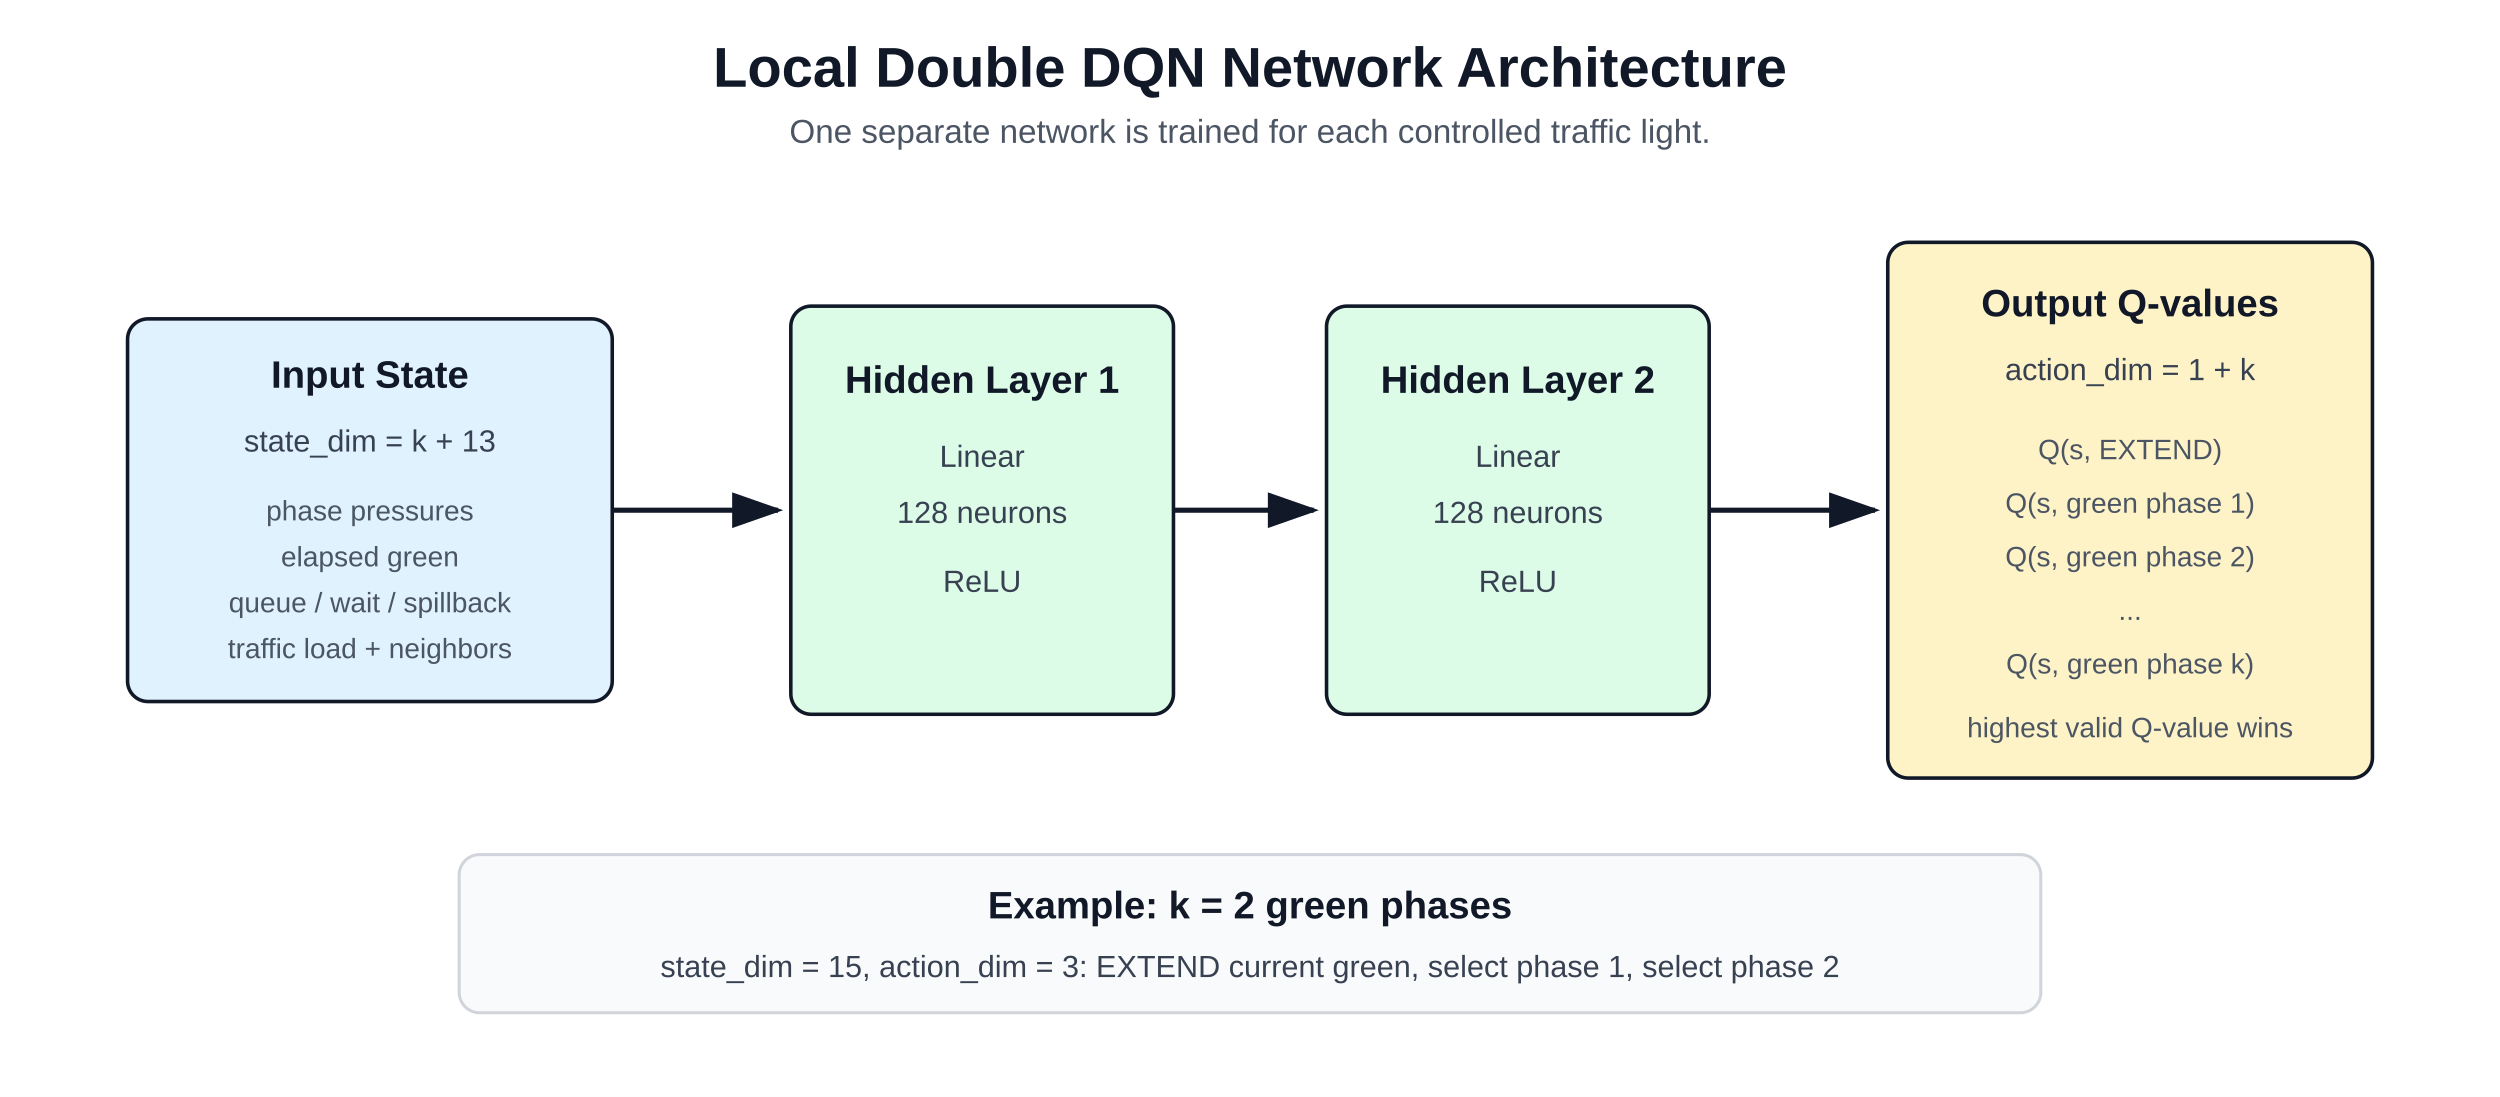
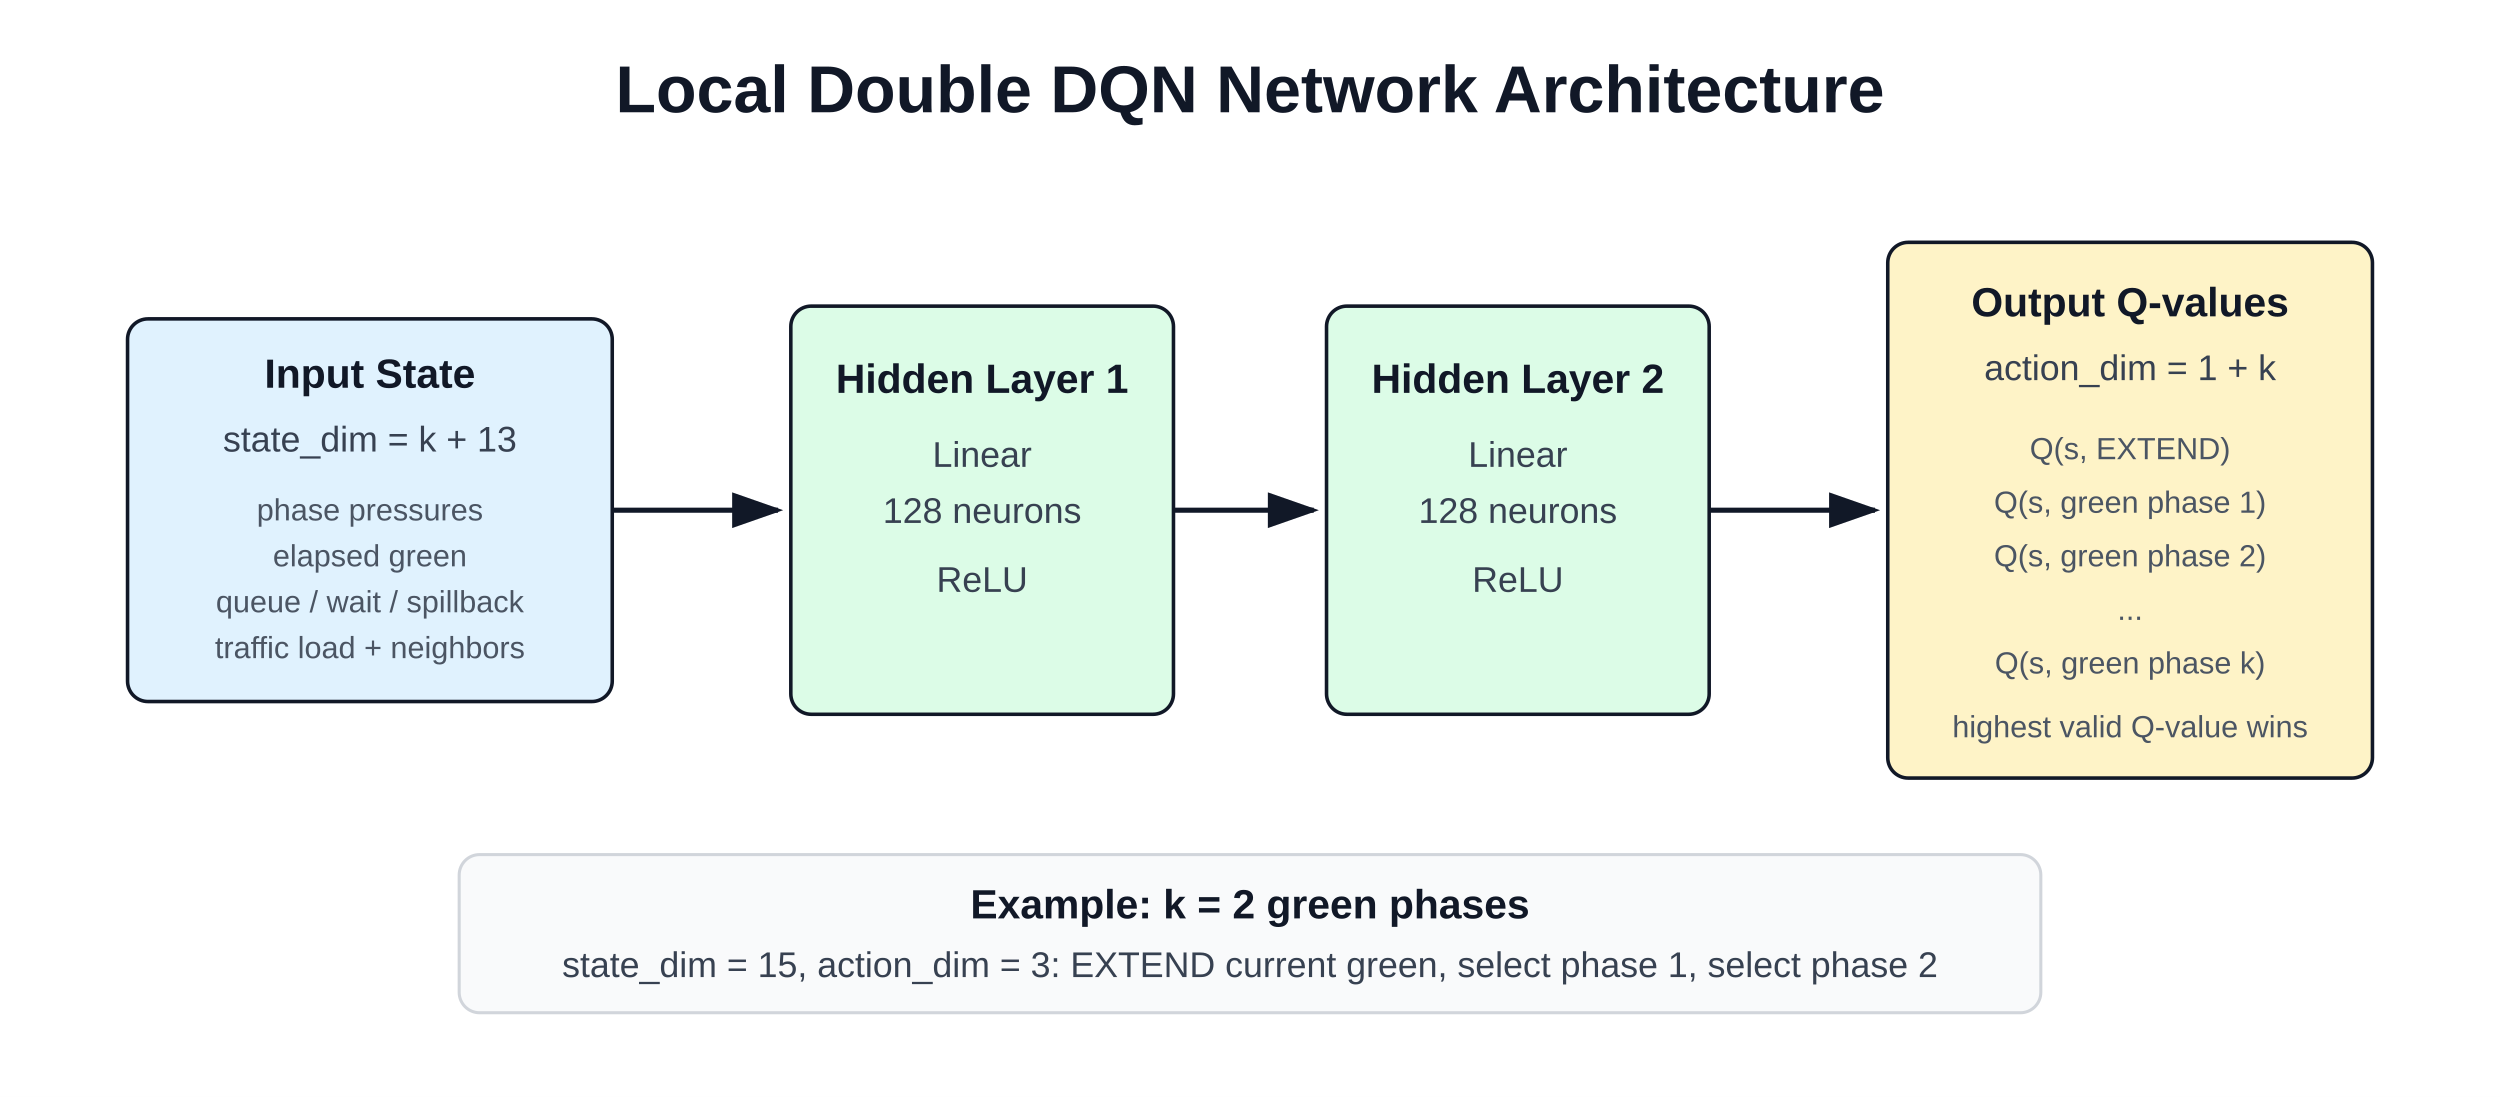
<svg xmlns="http://www.w3.org/2000/svg" width="980" height="430" viewBox="0 0 980 430">
  <rect width="100%" height="100%" fill="#ffffff" />
  <style>
-     .title { font: 700 22px Arial, sans-serif; fill: #111827; }
-     .subtitle { font: 400 13px Arial, sans-serif; fill: #4b5563; }
-     .label { font: 700 15px Arial, sans-serif; fill: #111827; }
-     .small { font: 400 12px Arial, sans-serif; fill: #374151; }
-     .tiny { font: 400 11px Arial, sans-serif; fill: #4b5563; }
+     .title { font: 700 26px Arial, sans-serif; fill: #111827; }
+     .label { font: 700 16px Arial, sans-serif; fill: #111827; }
+     .small { font: 400 14px Arial, sans-serif; fill: #374151; }
+     .tiny { font: 400 12px Arial, sans-serif; fill: #4b5563; }
    .box { stroke: #111827; stroke-width: 1.4; rx: 8; }
    .arrow { stroke: #111827; stroke-width: 2; marker-end: url(#arrowhead); }
  </style>
  <defs>
    <marker id="arrowhead" markerWidth="10" markerHeight="7" refX="9" refY="3.5" orient="auto">
      <polygon points="0 0, 10 3.5, 0 7" fill="#111827" />
    </marker>
  </defs>
-   <text x="490" y="34" text-anchor="middle" class="title">Local Double DQN Network Architecture</text>
-   <text x="490" y="56" text-anchor="middle" class="subtitle">
-     One separate network is trained for each controlled traffic light.
-   </text>
+   <text x="490" y="44" text-anchor="middle" class="title">Local Double DQN Network Architecture</text>
  <rect x="50" y="125" width="190" height="150" fill="#E0F2FE" class="box" />
  <text x="145" y="152" text-anchor="middle" class="label">Input State</text>
  <text x="145" y="177" text-anchor="middle" class="small">state_dim = k + 13</text>
  <text x="145" y="204" text-anchor="middle" class="tiny">phase pressures</text>
  <text x="145" y="222" text-anchor="middle" class="tiny">elapsed green</text>
  <text x="145" y="240" text-anchor="middle" class="tiny">queue / wait / spillback</text>
  <text x="145" y="258" text-anchor="middle" class="tiny">traffic load + neighbors</text>
  <rect x="310" y="120" width="150" height="160" fill="#DCFCE7" class="box" />
  <text x="385" y="154" text-anchor="middle" class="label">Hidden Layer 1</text>
  <text x="385" y="183" text-anchor="middle" class="small">Linear</text>
  <text x="385" y="205" text-anchor="middle" class="small">128 neurons</text>
  <text x="385" y="232" text-anchor="middle" class="small">ReLU</text>
  <rect x="520" y="120" width="150" height="160" fill="#DCFCE7" class="box" />
  <text x="595" y="154" text-anchor="middle" class="label">Hidden Layer 2</text>
  <text x="595" y="183" text-anchor="middle" class="small">Linear</text>
  <text x="595" y="205" text-anchor="middle" class="small">128 neurons</text>
  <text x="595" y="232" text-anchor="middle" class="small">ReLU</text>
  <rect x="740" y="95" width="190" height="210" fill="#FEF3C7" class="box" />
  <text x="835" y="124" text-anchor="middle" class="label">Output Q-values</text>
  <text x="835" y="149" text-anchor="middle" class="small">action_dim = 1 + k</text>
  <text x="835" y="180" text-anchor="middle" class="tiny">Q(s, EXTEND)</text>
  <text x="835" y="201" text-anchor="middle" class="tiny">Q(s, green phase 1)</text>
  <text x="835" y="222" text-anchor="middle" class="tiny">Q(s, green phase 2)</text>
  <text x="835" y="243" text-anchor="middle" class="tiny">...</text>
  <text x="835" y="264" text-anchor="middle" class="tiny">Q(s, green phase k)</text>
  <text x="835" y="289" text-anchor="middle" class="tiny">highest valid Q-value wins</text>
  <line x1="240" y1="200" x2="305" y2="200" class="arrow" />
  <line x1="460" y1="200" x2="515" y2="200" class="arrow" />
  <line x1="670" y1="200" x2="735" y2="200" class="arrow" />
  <rect x="180" y="335" width="620" height="62" fill="#F9FAFB" stroke="#D1D5DB" stroke-width="1.2" rx="8" />
  <text x="490" y="360" text-anchor="middle" class="label">Example: k = 2 green phases</text>
  <text x="490" y="383" text-anchor="middle" class="small">
    state_dim = 15, action_dim = 3: EXTEND current green, select phase 1, select phase 2
  </text>
</svg>
